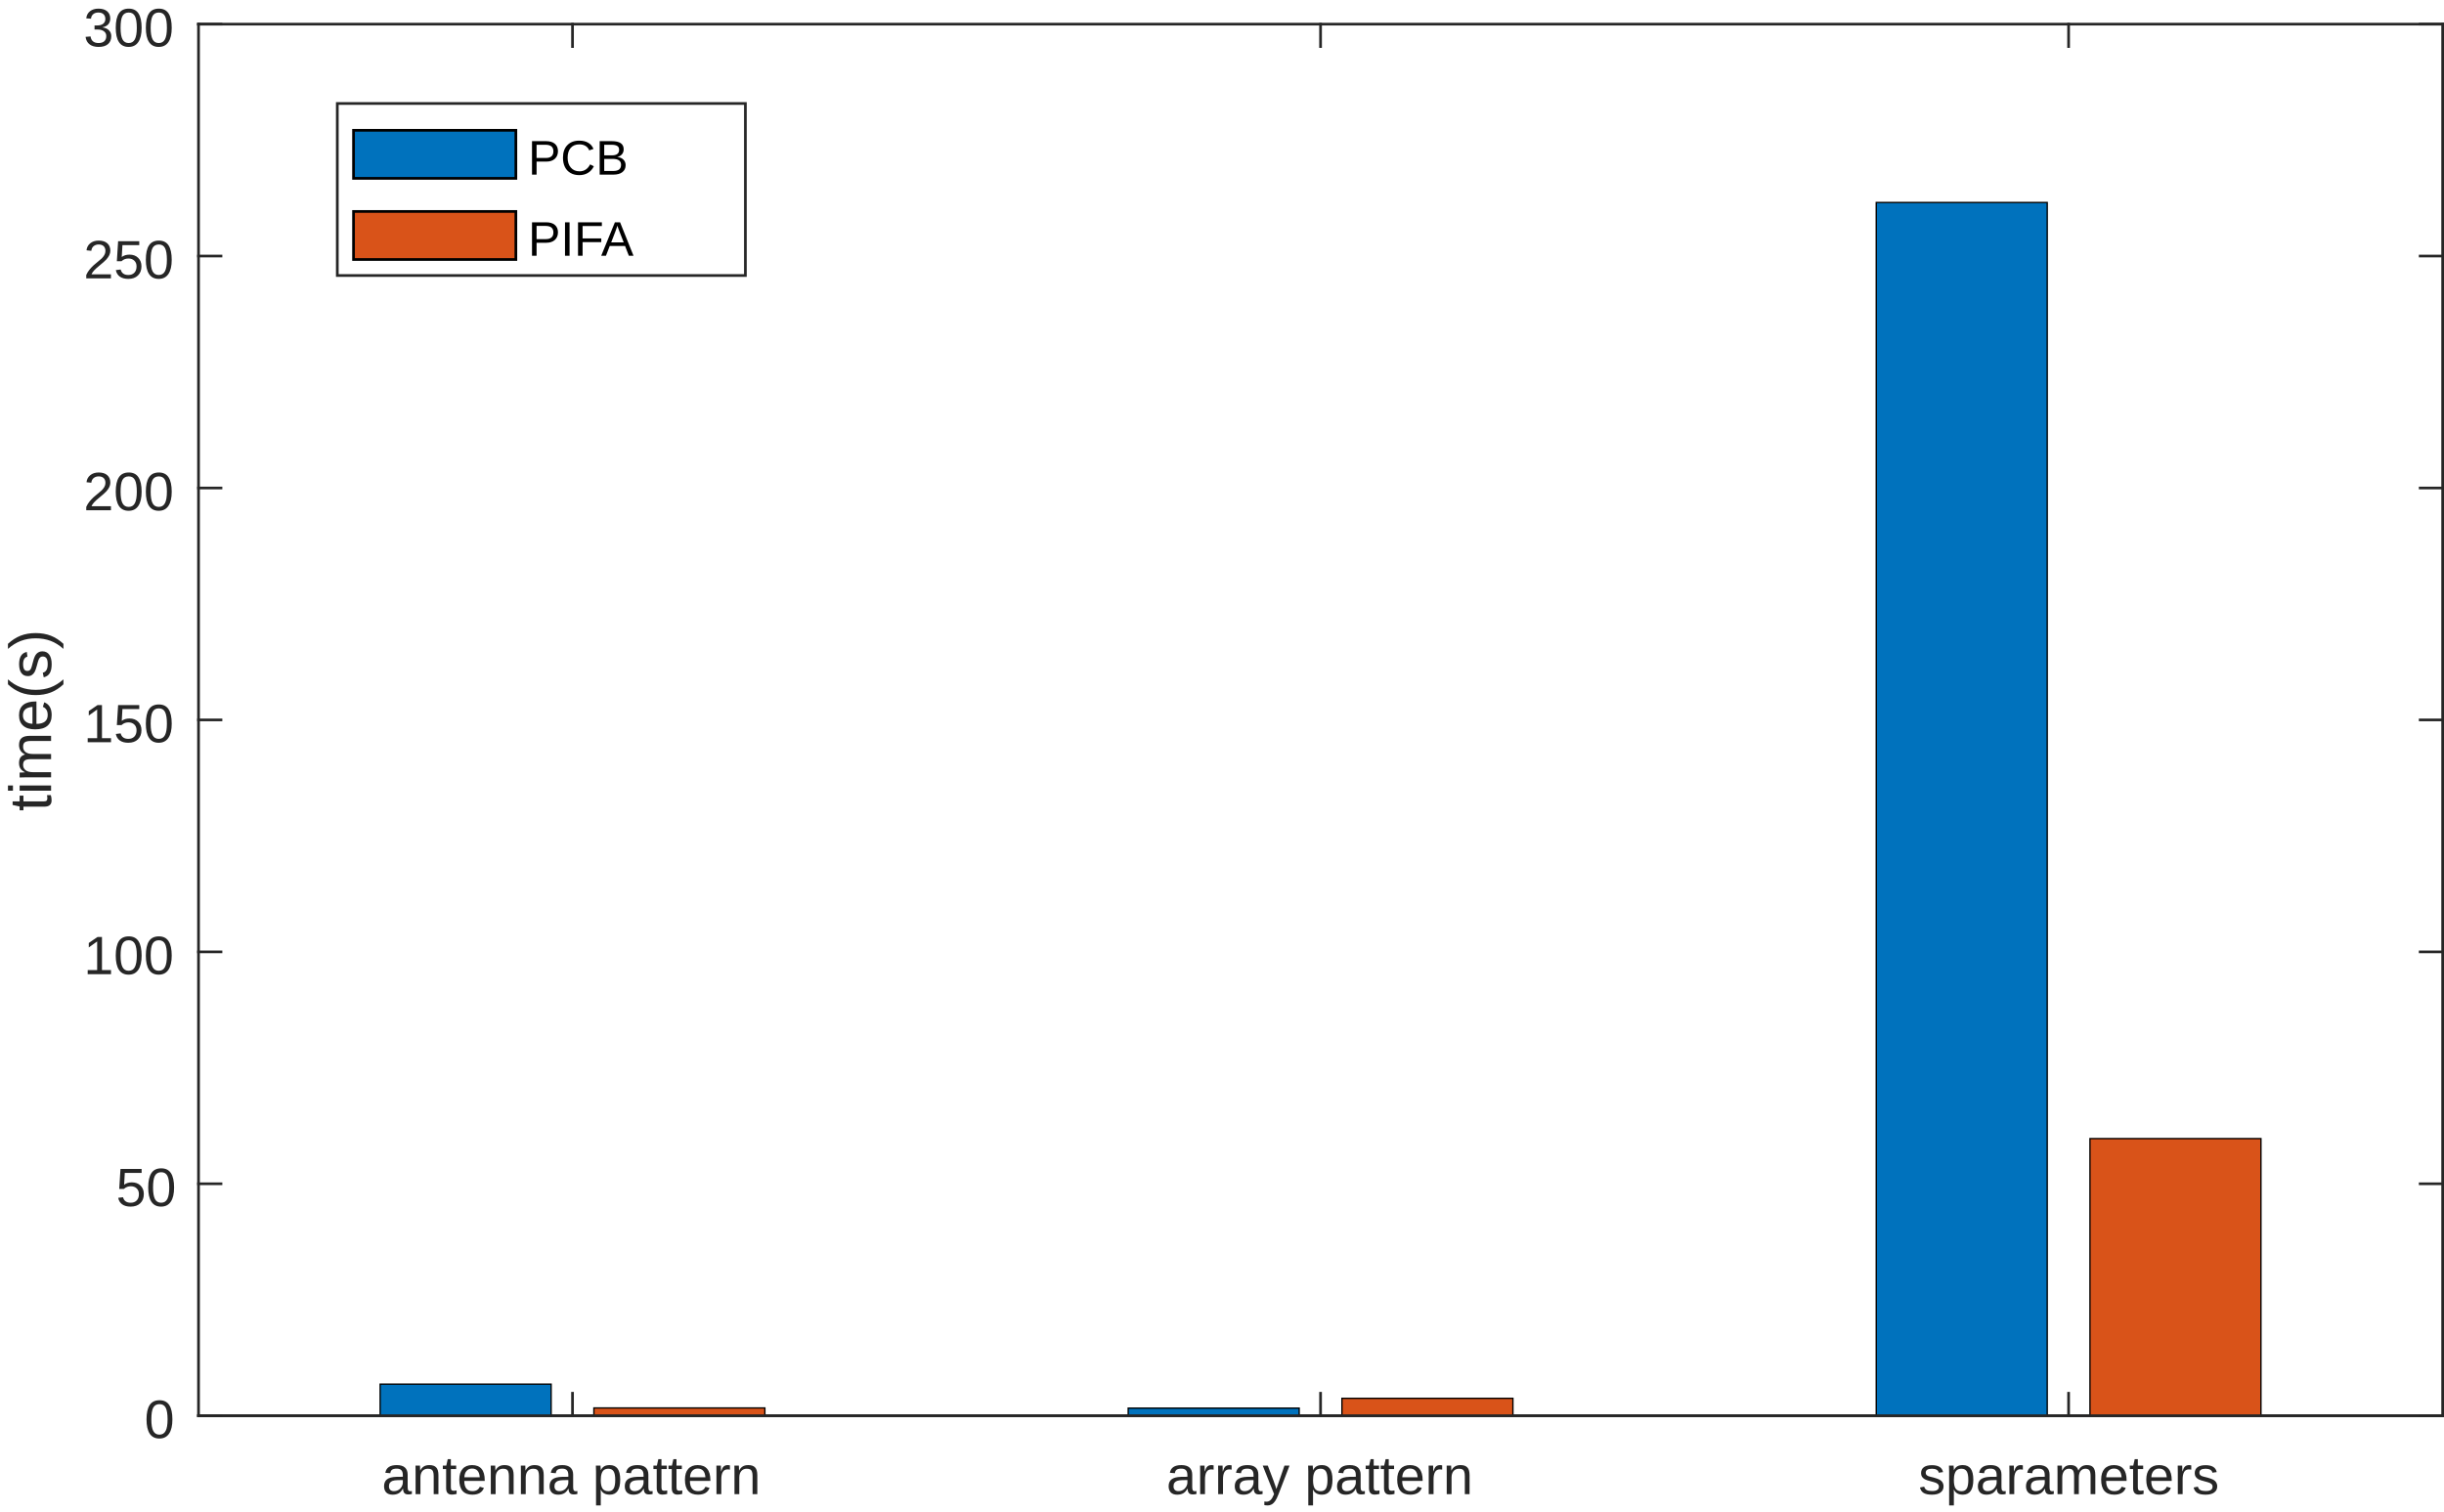
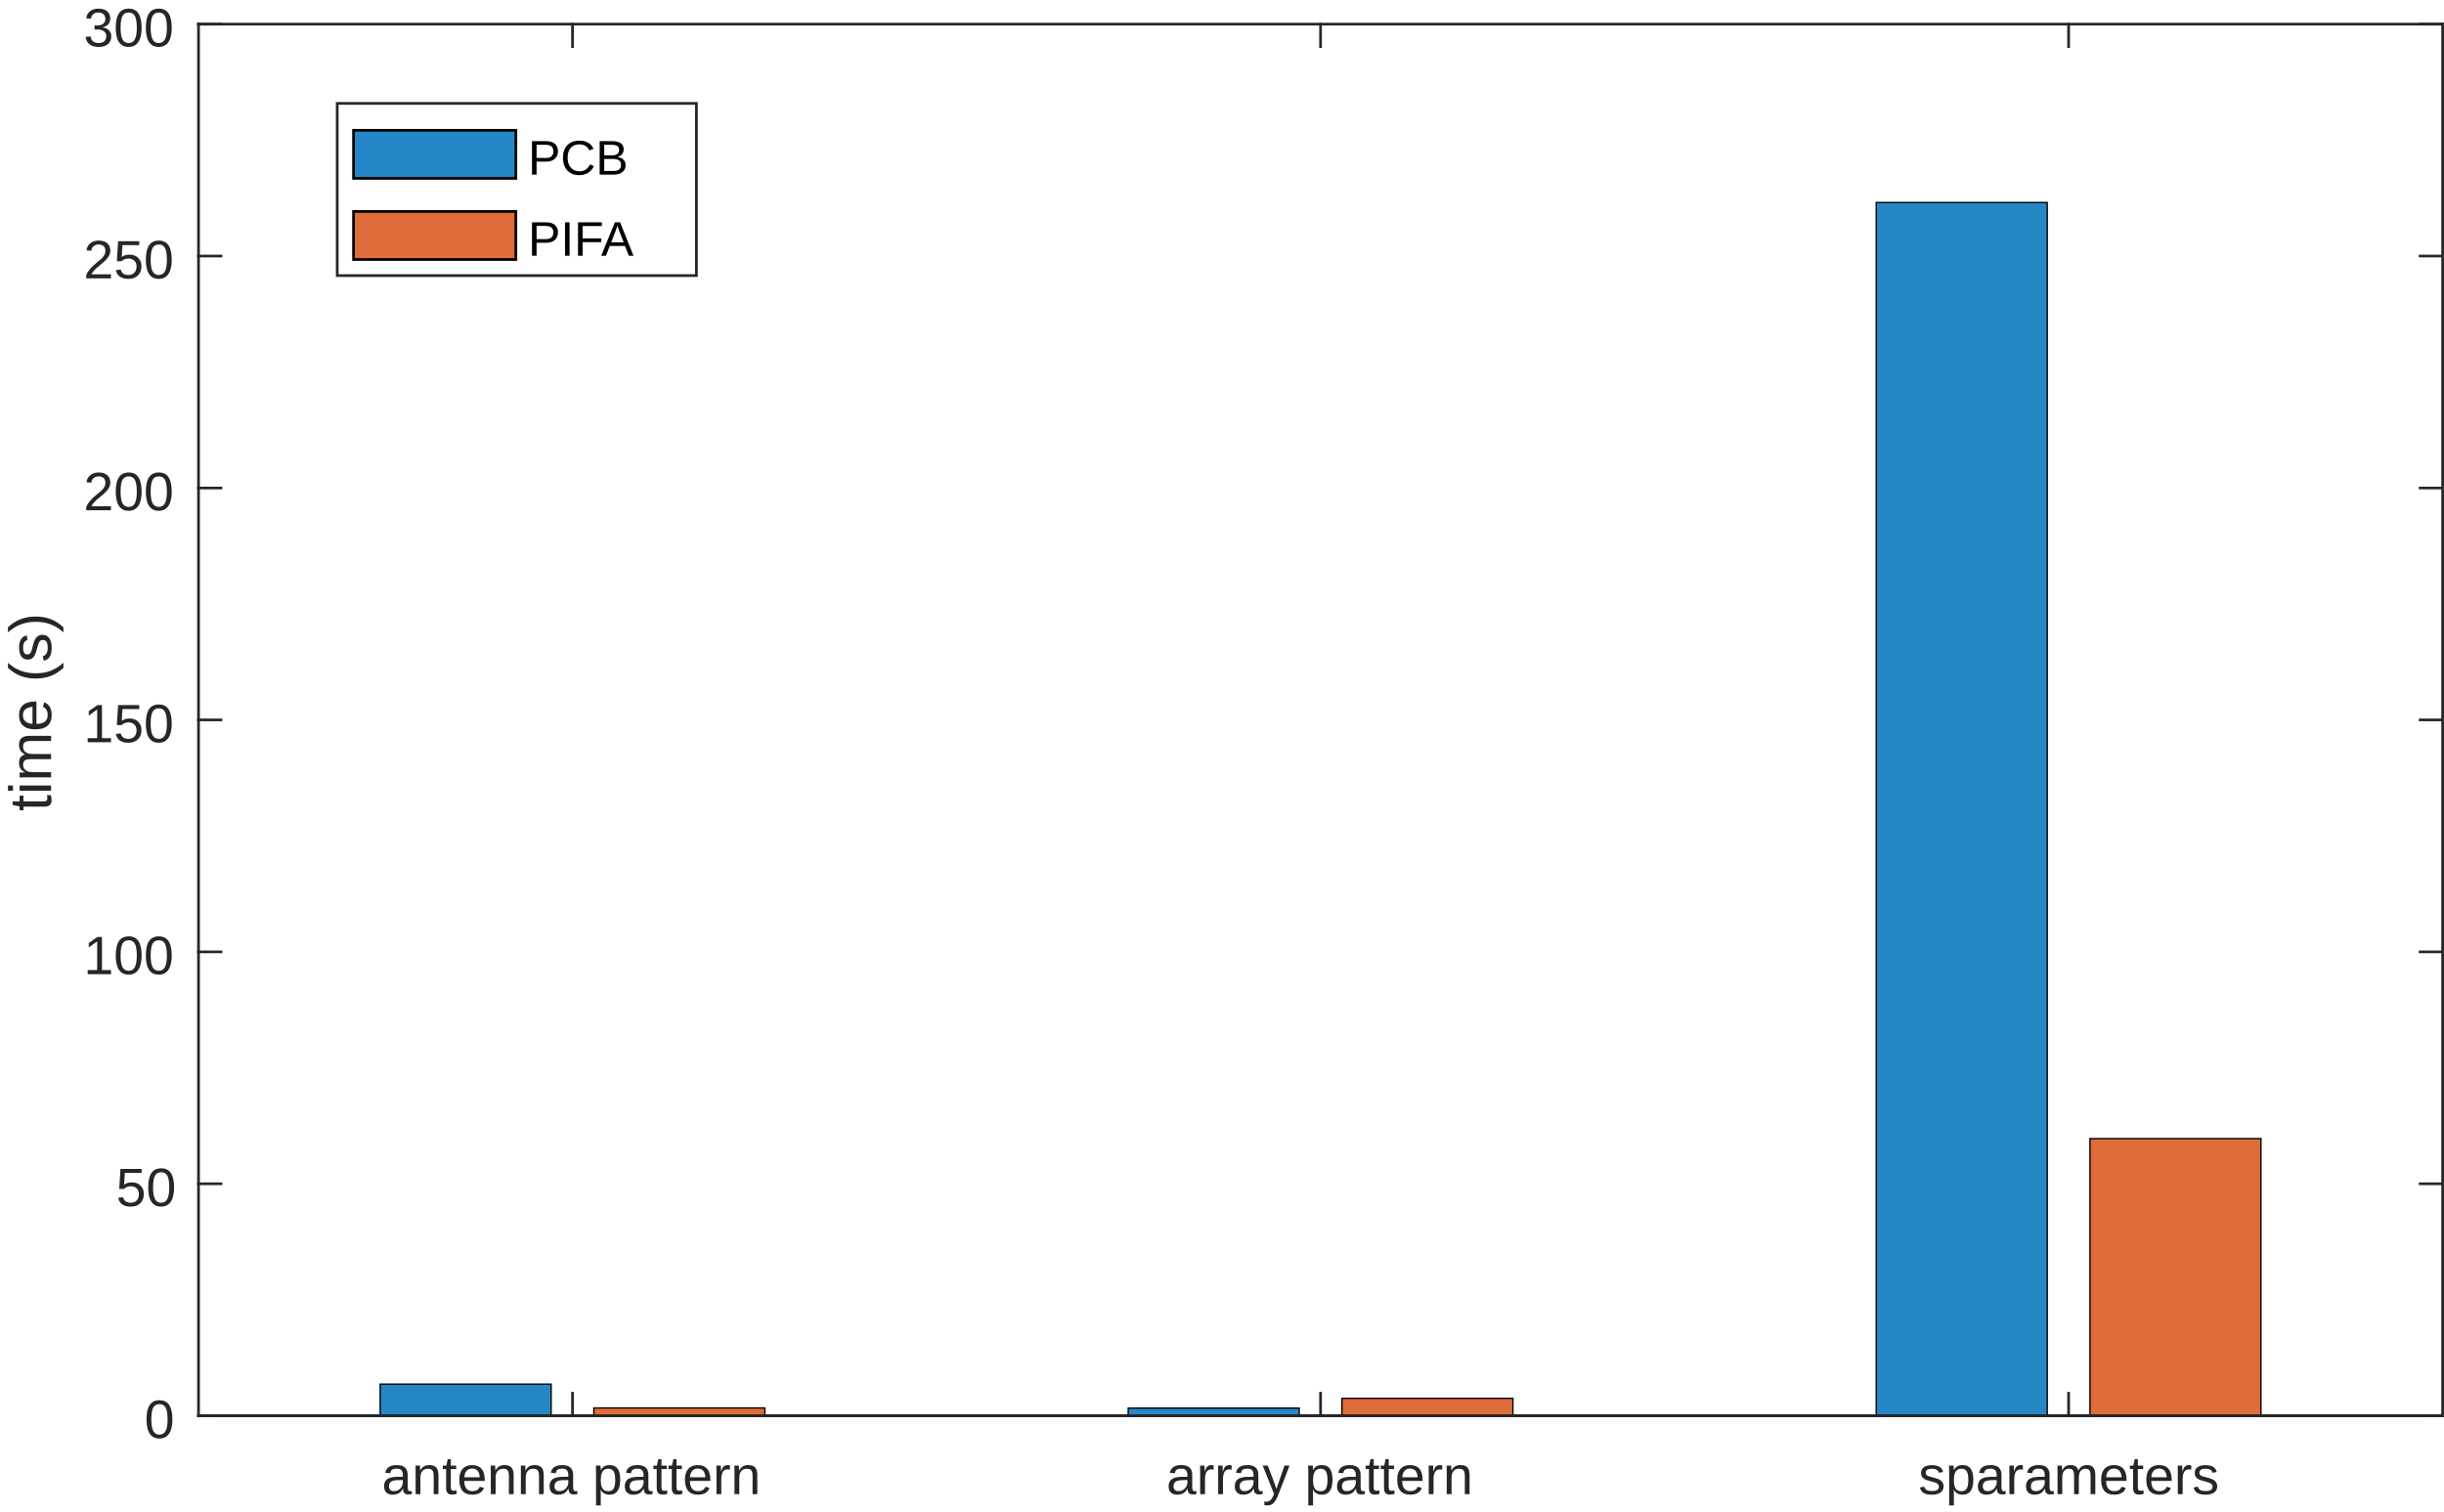
<svg xmlns="http://www.w3.org/2000/svg" id="Livello_1" data-name="Livello 1" viewBox="0 0 451.69 279.45" version="1.1">
  <defs id="defs4">
    <style id="style2">.cls-1,.cls-10,.cls-3,.cls-5,.cls-9{fill:none;}.cls-1,.cls-10,.cls-5{stroke:#262626;}.cls-1,.cls-5{stroke-linejoin:round;}.cls-1,.cls-10,.cls-5,.cls-9{stroke-width:0.5px;}.cls-2{fill:#0072bd;}.cls-3,.cls-9{stroke:#000;}.cls-10,.cls-3,.cls-9{stroke-miterlimit:10;}.cls-3{stroke-width:0.25px;}.cls-4{fill:#d95319;}.cls-5{stroke-linecap:square;}.cls-6{font-size:10px;}.cls-6,.cls-7{fill:#262626;}.cls-6,.cls-7,.cls-8{font-family:ArialMT, Arial;}.cls-7{font-size:11px;}.cls-8{font-size:9px;}</style>
  </defs>
  <line class="cls-1" x1="36.69" y1="261.71" x2="451.44" y2="261.71" id="line6" />
-   <path class="cls-2" d="M441.31,543.94V319.67h-31.6V543.94Zm-138.25,0v-1.41h-31.6v1.41Zm-138.25,0v-5.83h-31.6v5.83Z" transform="translate(-62.95 -282.24)" id="path8" />
+   <path class="cls-2" d="M441.31,543.94V319.67h-31.6V543.94Zm-138.25,0v-1.41h-31.6v1.41Zm-138.25,0v-5.83h-31.6v5.83Z" transform="translate(-62.95 -282.24)" id="path8" style="fill:#0072bd;fill-opacity:0.85" />
  <rect class="cls-3" x="70.26" y="255.87" width="31.6" height="5.83" id="rect10" />
  <rect class="cls-3" x="208.51" y="260.3" width="31.6" height="1.41" id="rect12" />
  <rect class="cls-3" x="346.76" y="37.43" width="31.6" height="224.28" id="rect14" />
-   <path class="cls-4" d="M480.81,543.94V492.72h-31.6v51.22Zm-138.25,0v-3.21H311v3.21Zm-138.25,0v-1.43h-31.6v1.43Z" transform="translate(-62.95 -282.24)" id="path16" />
+   <path class="cls-4" d="M480.81,543.94V492.72h-31.6v51.22Zm-138.25,0v-3.21H311v3.21Zm-138.25,0v-1.43h-31.6v1.43Z" transform="translate(-62.95 -282.24)" id="path16" style="fill:#d95319;fill-opacity:0.85" />
  <rect class="cls-3" x="109.76" y="260.27" width="31.6" height="1.43" id="rect18" />
  <rect class="cls-3" x="248.01" y="258.49" width="31.6" height="3.22" id="rect20" />
  <rect class="cls-3" x="386.26" y="210.48" width="31.6" height="51.23" id="rect22" />
  <line class="cls-5" x1="36.69" y1="261.71" x2="451.44" y2="261.71" id="line24" />
  <line class="cls-5" x1="36.69" y1="4.46" x2="451.44" y2="4.46" id="line26" />
  <line class="cls-5" x1="105.81" y1="261.71" x2="105.81" y2="257.56" id="line28" />
  <line class="cls-5" x1="244.06" y1="261.71" x2="244.06" y2="257.56" id="line30" />
  <line class="cls-5" x1="382.31" y1="261.71" x2="382.31" y2="257.56" id="line32" />
  <line class="cls-5" x1="105.81" y1="4.46" x2="105.81" y2="8.6" id="line34" />
  <line class="cls-5" x1="244.06" y1="4.46" x2="244.06" y2="8.6" id="line36" />
  <line class="cls-5" x1="382.31" y1="4.46" x2="382.31" y2="8.6" id="line38" />
  <text class="cls-6" transform="translate(70.56 276.21)" id="text40">antenna pattern</text>
  <text class="cls-6" transform="translate(215.56 276.21)" id="text42">array pattern</text>
  <text class="cls-6" transform="translate(354.56 276.21)" id="text44">sparameters</text>
  <line class="cls-5" x1="36.69" y1="261.71" x2="36.69" y2="4.46" id="line46" />
  <line class="cls-5" x1="451.44" y1="261.71" x2="451.44" y2="4.46" id="line48" />
  <line class="cls-5" x1="36.69" y1="261.71" x2="40.84" y2="261.71" id="line50" />
  <line class="cls-5" x1="36.69" y1="218.83" x2="40.84" y2="218.83" id="line52" />
  <line class="cls-5" x1="36.69" y1="175.96" x2="40.84" y2="175.96" id="line54" />
  <line class="cls-5" x1="36.69" y1="133.08" x2="40.84" y2="133.08" id="line56" />
  <line class="cls-5" x1="36.69" y1="90.21" x2="40.84" y2="90.21" id="line58" />
  <line class="cls-5" x1="36.69" y1="47.33" x2="40.84" y2="47.33" id="line60" />
  <line class="cls-5" x1="36.69" y1="4.46" x2="40.84" y2="4.46" id="line62" />
  <line class="cls-5" x1="451.44" y1="261.71" x2="447.29" y2="261.71" id="line64" />
  <line class="cls-5" x1="451.44" y1="218.83" x2="447.29" y2="218.83" id="line66" />
  <line class="cls-5" x1="451.44" y1="175.96" x2="447.29" y2="175.96" id="line68" />
  <line class="cls-5" x1="451.44" y1="133.08" x2="447.29" y2="133.08" id="line70" />
  <line class="cls-5" x1="451.44" y1="90.21" x2="447.29" y2="90.21" id="line72" />
  <line class="cls-5" x1="451.44" y1="47.33" x2="447.29" y2="47.33" id="line74" />
  <line class="cls-5" x1="451.44" y1="4.46" x2="447.29" y2="4.46" id="line76" />
  <text class="cls-6" transform="translate(26.69 265.83)" id="text78">0</text>
  <text class="cls-6" transform="translate(21.44 222.96)" id="text80">50</text>
  <text class="cls-6" transform="translate(15.44 180.08)" id="text82">100</text>
  <text class="cls-6" transform="translate(15.44 137.21)" id="text84">150</text>
  <text class="cls-6" transform="translate(15.44 94.33)" id="text86">200</text>
  <text class="cls-6" transform="translate(15.44 51.46)" id="text88">250</text>
  <text class="cls-6" transform="translate(15.44 8.58)" id="text90">300</text>
-   <text class="cls-7" transform="translate(9.44 149.96) rotate(-90)" id="text92">time(s)</text>
+   <text class="cls-7" transform="rotate(-90,79.7,70.26)" id="text92">time (s)</text>
  <text class="cls-8" transform="translate(97.59 32.28)" id="text94">PCB</text>
-   <rect class="cls-2" x="65.34" y="24.09" width="30" height="8.88" id="rect96" />
+   <rect class="cls-2" x="65.34" y="24.09" width="30" height="8.88" id="rect96" style="fill:#0072bd;fill-opacity:0.85" />
  <rect class="cls-9" x="65.34" y="24.09" width="30" height="8.88" id="rect98" />
  <text class="cls-8" transform="translate(97.59 47.28)" id="text100">PIFA</text>
-   <rect class="cls-4" x="65.34" y="39.09" width="30" height="8.88" id="rect102" />
+   <rect class="cls-4" x="65.34" y="39.09" width="30" height="8.88" id="rect102" style="fill:#d95319;fill-opacity:0.85" />
  <rect class="cls-9" x="65.34" y="39.09" width="30" height="8.88" id="rect104" />
-   <rect class="cls-10" x="62.34" y="19.13" width="75.42" height="31.8" id="rect106" />
+   <rect class="cls-10" x="62.325" y="19.115" width="66.387" height="31.831" id="rect106" />
</svg>
